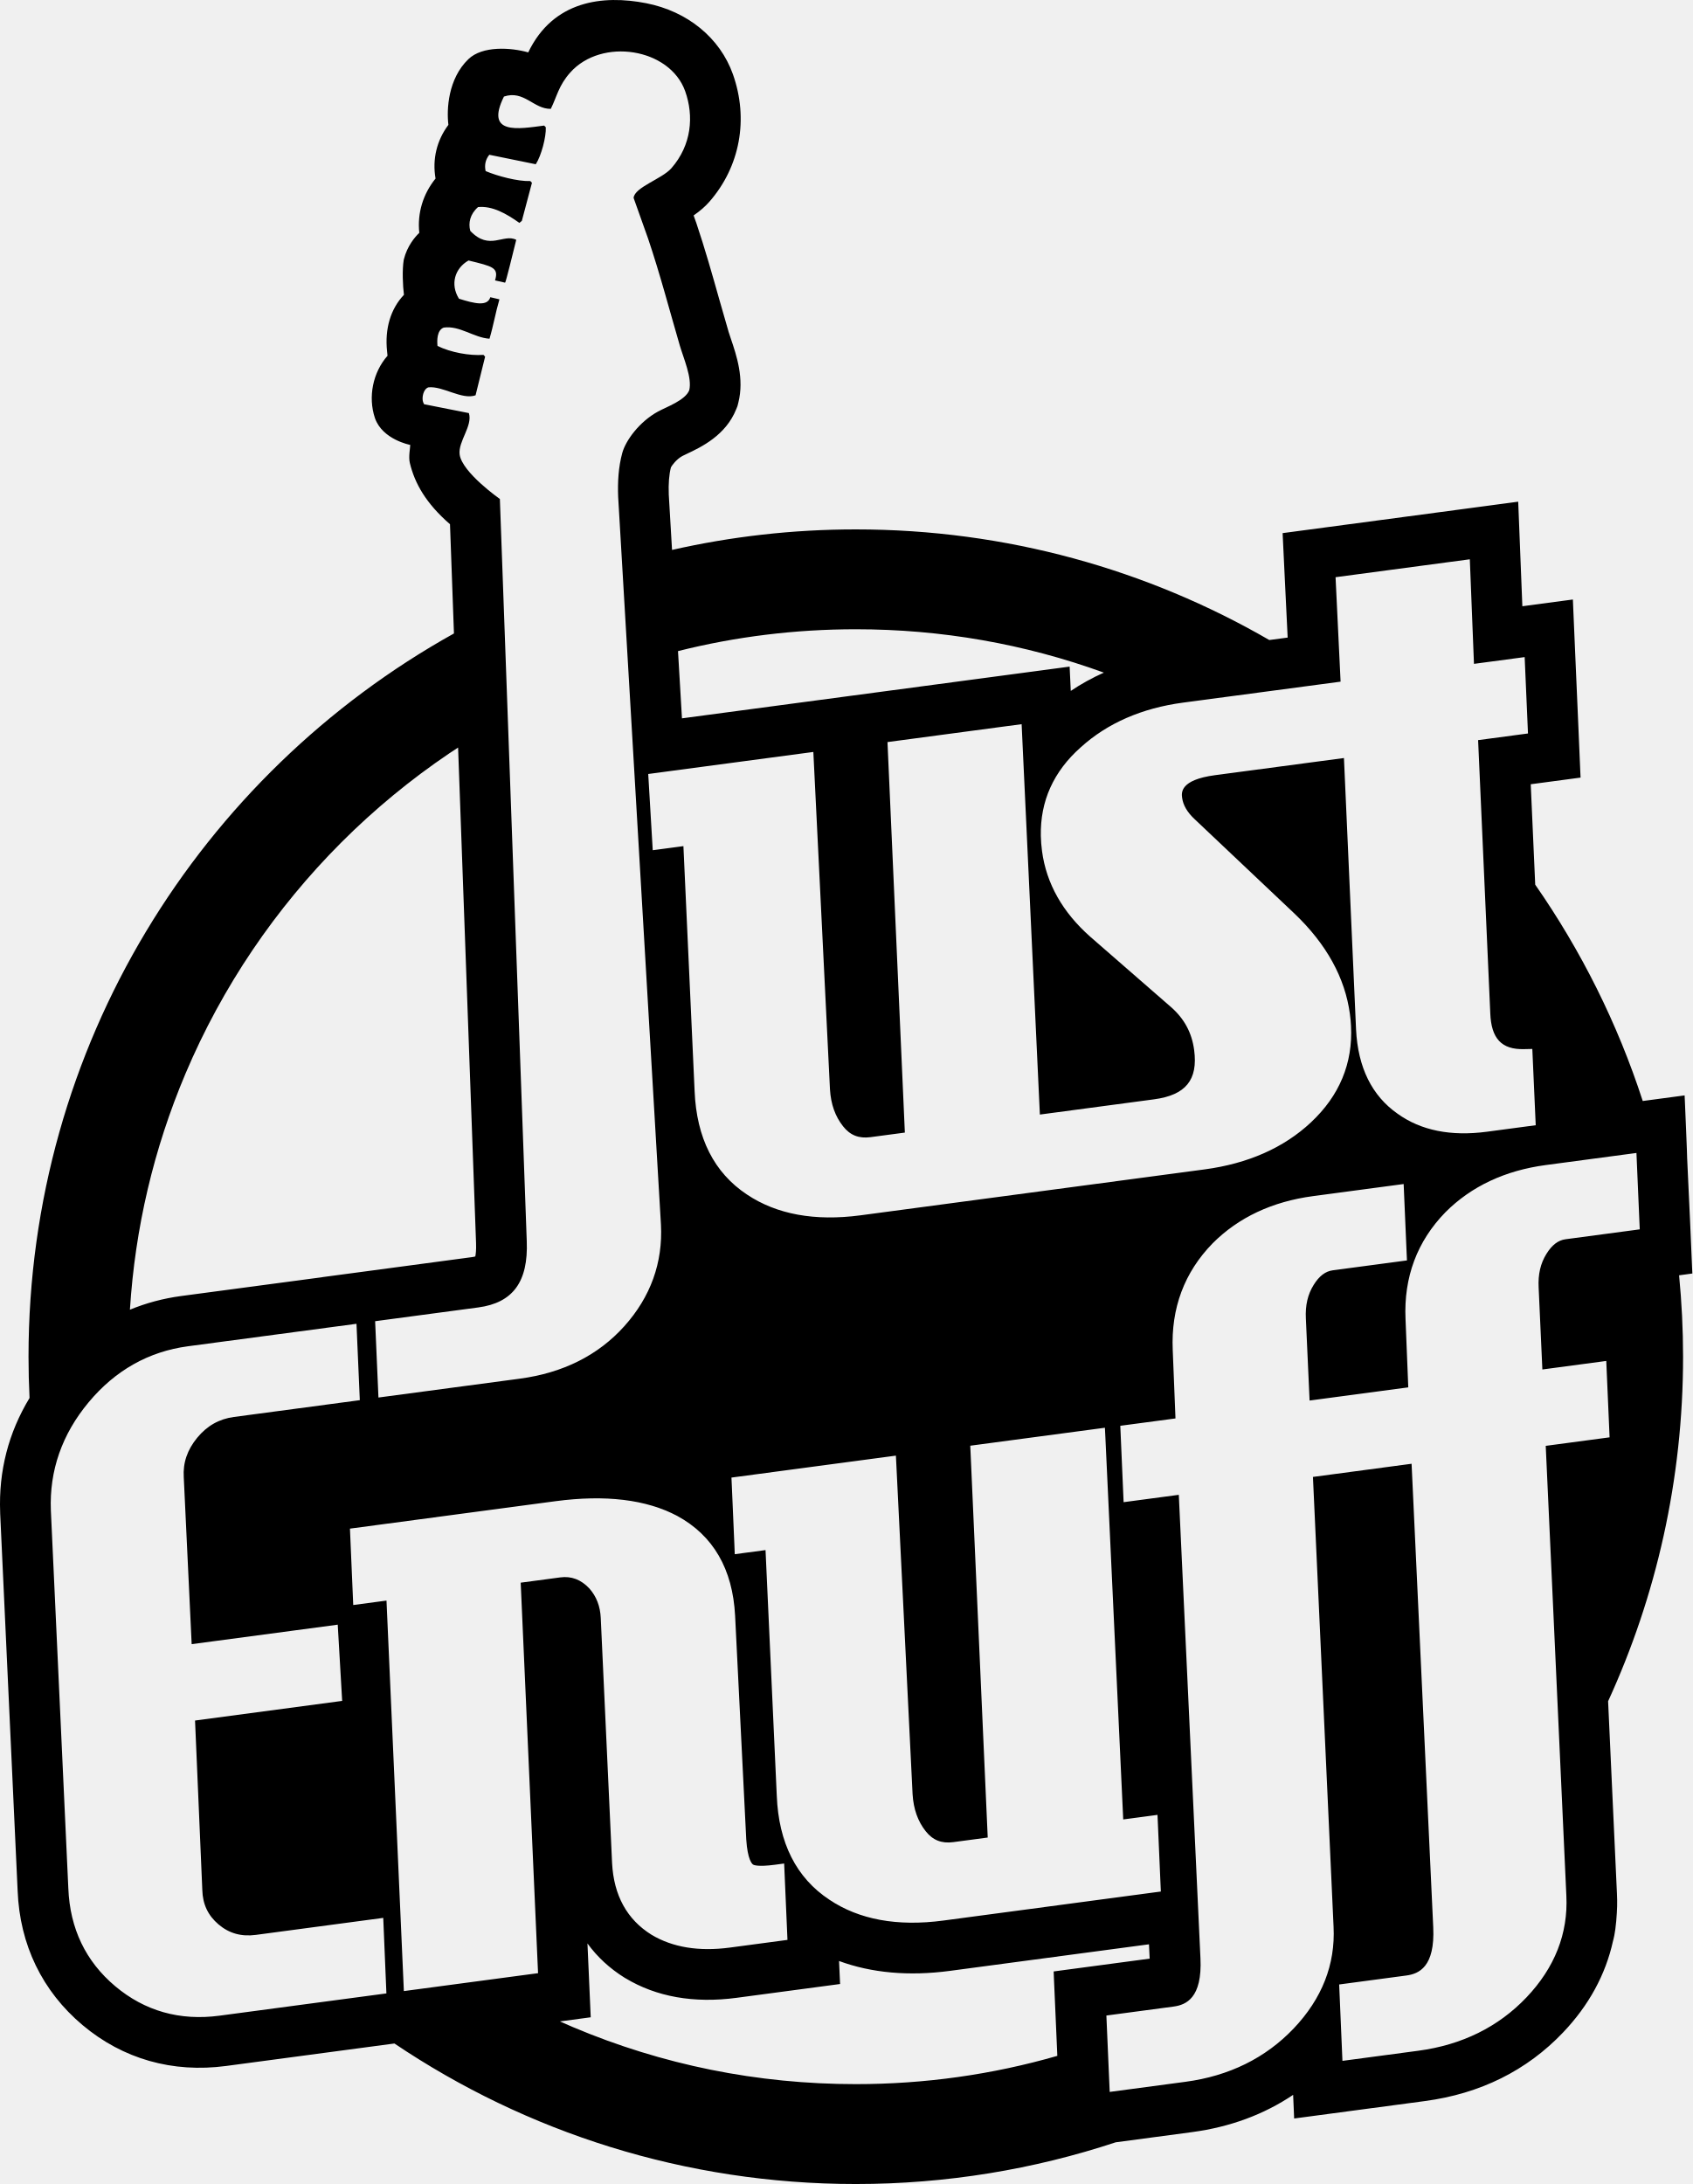
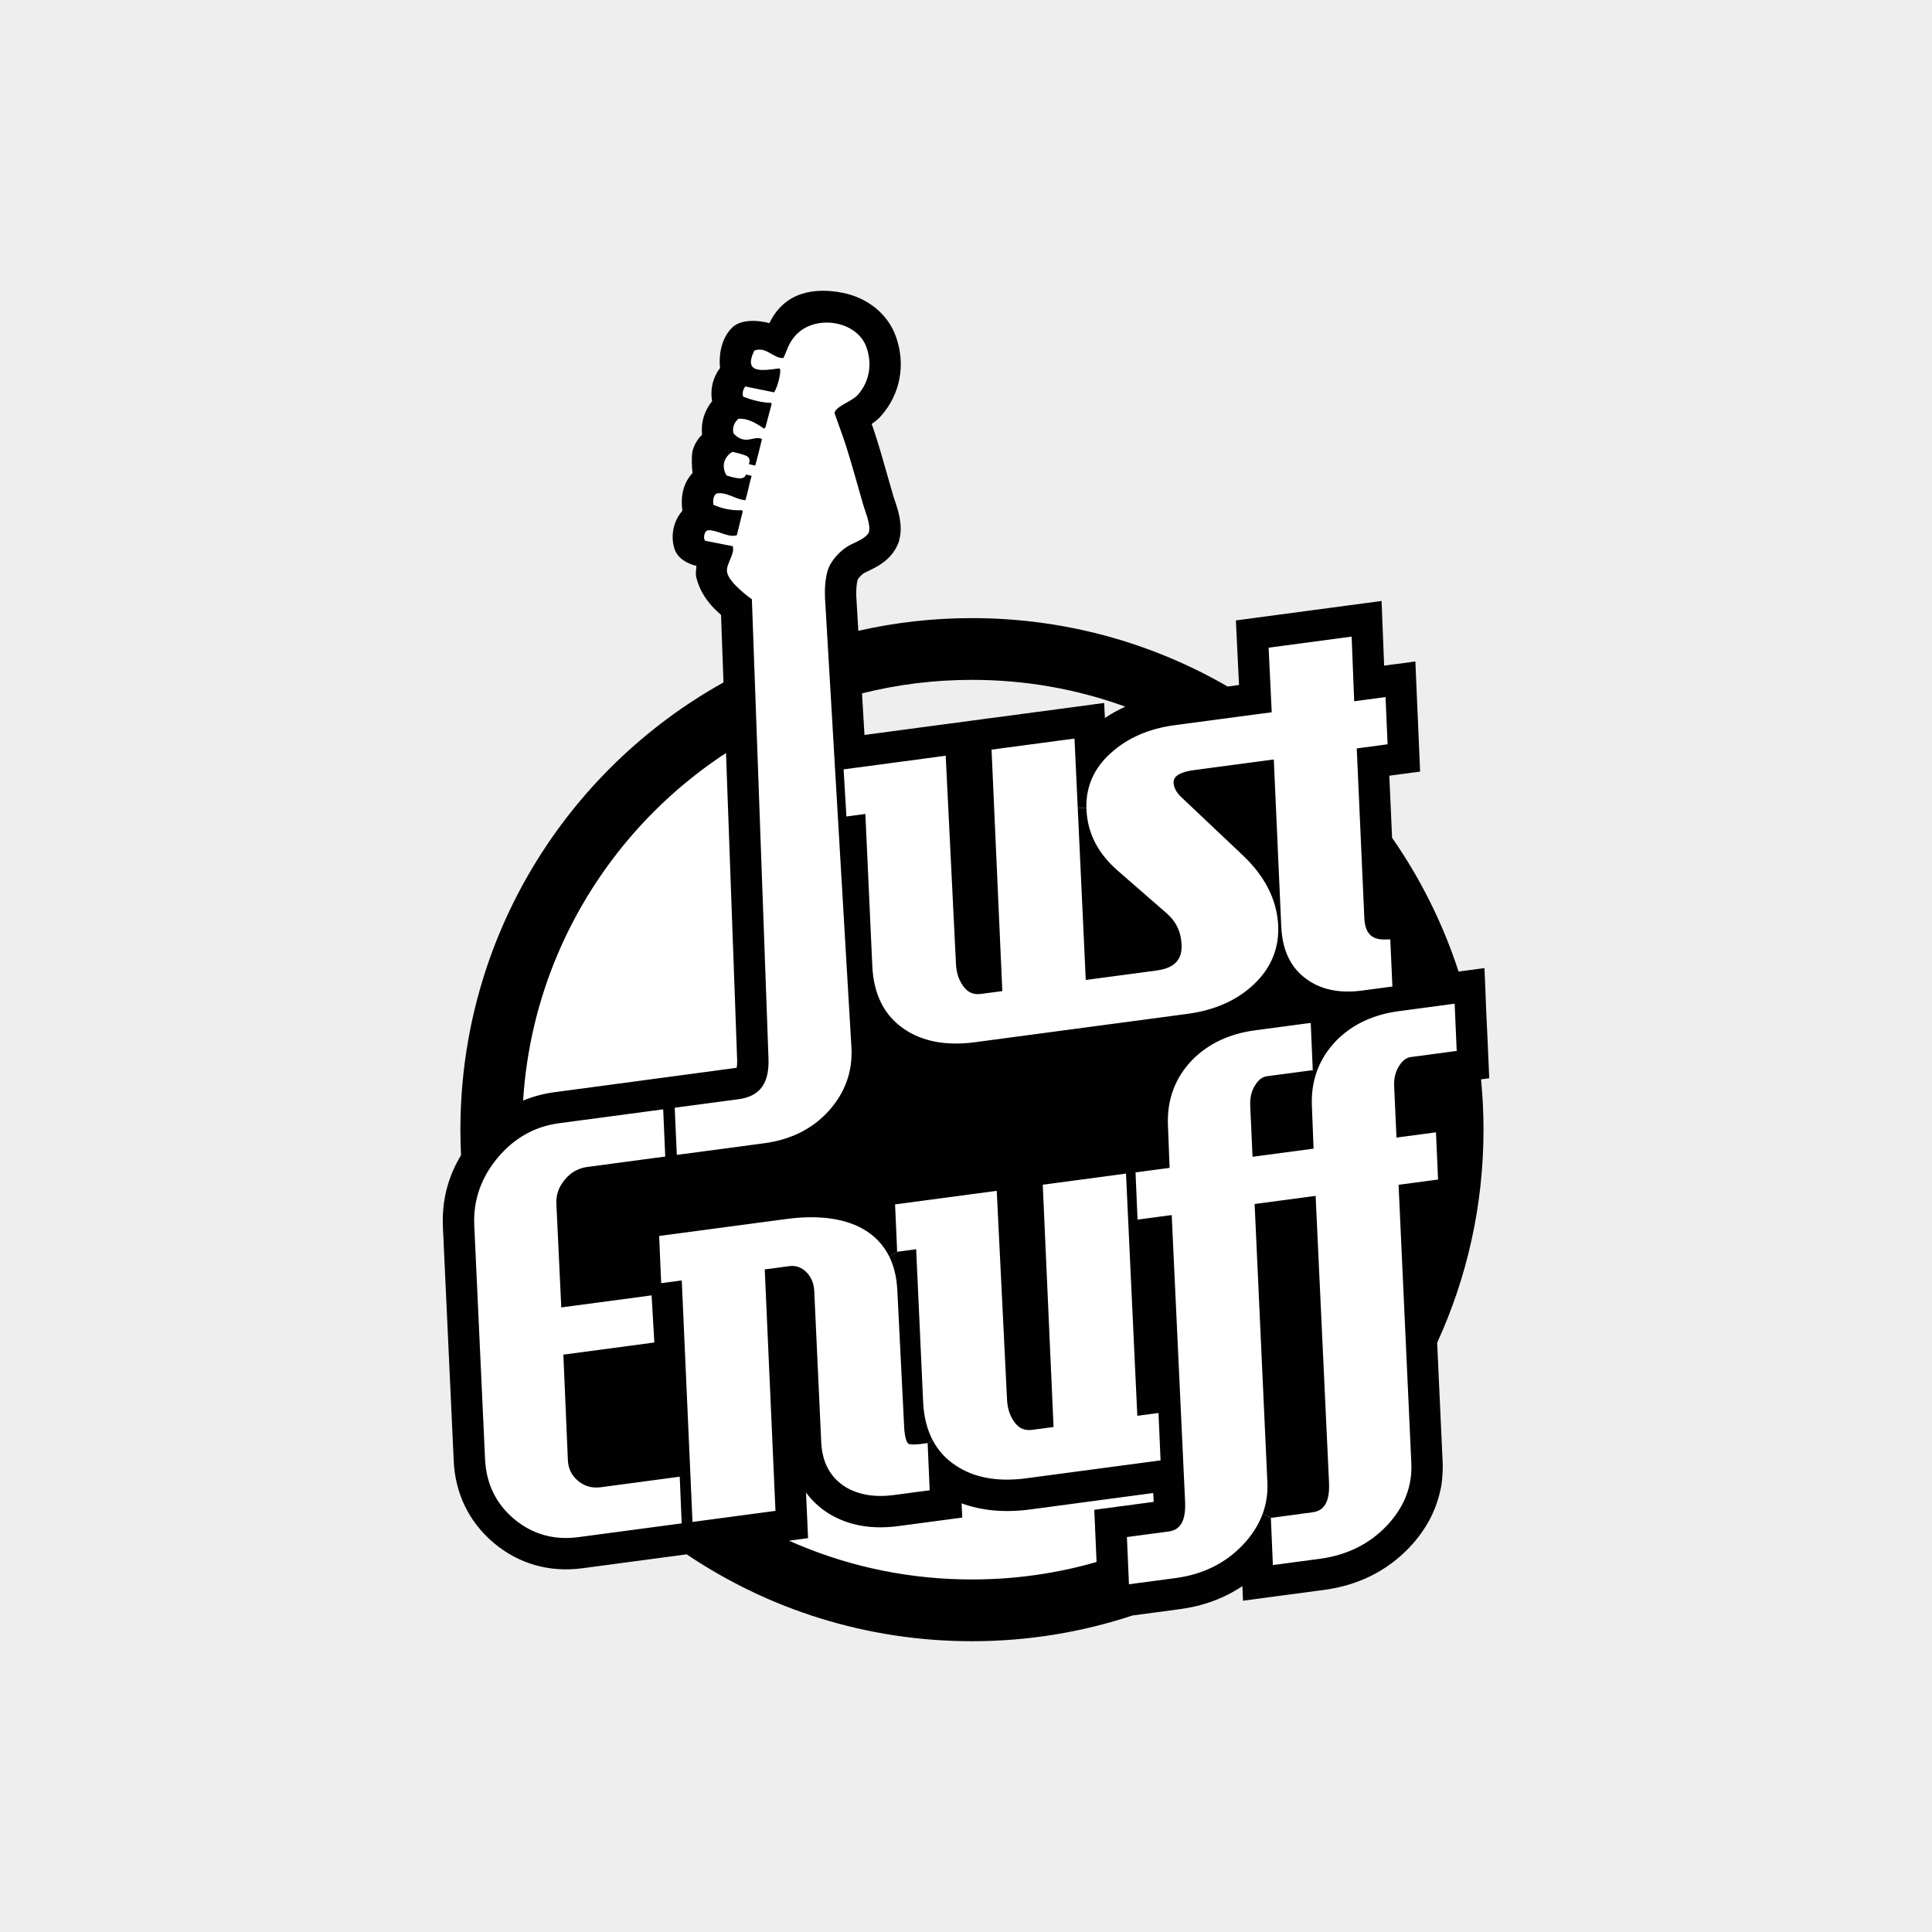
- <svg xmlns="http://www.w3.org/2000/svg" version="1.1" id="Layer_1" x="0px" y="0px" width="331.491px" height="427.785px" viewBox="234.254 86.109 331.491 427.785" enable-background="new 234.254 86.109 331.491 427.785" xml:space="preserve">
-   <path d="M565.745,335.552l-0.06-1.3l-0.332-7.78l-0.068-1.517c0,0-0.551-11.701-0.547-11.75l0.008-0.001l0.03,0.005l-0.031-0.023  l-0.011-0.008c0.016-0.526-0.434-10.964-0.434-10.964l-0.071-1.545l-1.537,0.205l-6.663,0.89  c-4.948-15.24-12.092-29.487-21.062-42.372l-0.877-19.671l0.761-0.101l7.717-1.03l1.283-0.171l-0.06-1.299l-0.33-7.771l-0.651-14.96  l-0.401-9.307l-0.062-1.547l-1.539,0.205l-8.36,1.116l-0.382-9.586l-0.369-9.34l-0.063-1.556l-1.548,0.207l-9.252,1.235  l-26.298,3.509l-7.752,1.035l-1.294,0.172l0.061,1.309l0.374,7.812l0.551,11.339l-3.597,0.479  c-23.828-13.778-51.488-21.667-80.991-21.667c-12.373,0-24.42,1.393-35.998,4.02l-0.639-10.833  c-0.081-2.174,0.057-3.929,0.422-5.342c0.215-0.391,1.06-1.573,2.233-2.216c0.116-0.063,0.609-0.292,0.815-0.396  c2.882-1.357,7.702-3.632,9.758-8.821l0.208-0.514l0.026-0.089l0.026-0.089l0.137-0.543c1.185-4.71-0.346-9.248-1.475-12.561  c-0.192-0.576-0.364-1.078-0.466-1.417l-0.004-0.038l-1.763-6.128c-1.395-4.948-2.842-10.069-4.562-15.174l-0.013-0.026  c-0.018-0.064-0.031-0.092-0.031-0.092l-0.028-0.062c-0.003-0.028-0.206-0.612-0.414-1.176c1.257-0.874,2.267-1.743,3.103-2.704  c5.993-6.858,7.706-16.19,4.59-24.954c-2.535-7.123-8.887-12.325-17-13.914c-8.436-1.651-18.2-0.548-23.09,9.636  c-3.425-0.97-8.972-1.323-11.725,1.327c-4.001,3.853-4.283,9.875-3.913,12.869c-2.293,3.054-3.174,6.74-2.518,10.517  c-2.468,3.03-3.595,6.816-3.182,10.625c-0.862,0.831-2.358,2.566-3.02,5.183l-0.012,0.059L313.339,137  c-0.335,1.991-0.181,5.148,0.037,6.855c-2.601,2.742-3.781,6.63-3.302,11.08l0.086,0.857c-2.859,3.244-3.858,8.053-2.464,12.208  c1.46,4.226,6.912,5.257,6.912,5.257c0.006,0.543-0.369,2.32-0.079,3.525c0.965,4.019,3.152,7.909,7.869,12.012l0.775,21.392  c-49.704,27.675-83.333,80.739-83.333,141.664c0,2.711,0.069,5.405,0.2,8.084c-4.129,6.814-6.07,14.32-5.753,22.407  c0.001,0.01,0.004,0.247,0.004,0.247c0.005,0.038,3.418,73.884,3.418,73.884c0.416,10.555,4.817,19.652,12.717,26.298  c7.899,6.638,17.62,9.404,28.119,8.004l26.906-3.591l5.793-0.772l0.272-0.036c25.817,17.377,56.907,27.521,90.368,27.521  c17.784,0,34.896-2.874,50.906-8.168l0.129-0.018l14.83-1.979c7.426-0.99,14.062-3.44,19.799-7.298l0.134,3.073l0.064,1.557  l1.537-0.204l9.225-1.231l14.841-1.979c10.866-1.449,19.975-5.977,27.078-13.441c5.047-5.301,8.334-11.341,9.777-17.907  c0.065-0.219,0.422-1.478,0.629-3.871c0.205-2.471,0.226-3.59,0.141-5.448l-1.31-28.47l-0.42-9.177  c9.424-20.546,14.685-43.397,14.685-67.48c0-5.383-0.27-10.7-0.782-15.948l1.312-0.177L565.745,335.552z M401.886,209.364  c16.751,0,33.061,2.854,48.581,8.492c-2.28,1.027-4.445,2.214-6.473,3.583l-0.152-3.214l-0.073-1.546l-1.527,0.204l-9.195,1.228  l-26.277,3.506l-5.354,0.714l-2.371,0.316l-6.797,0.907l-24.413,3.258l-0.776-13.169  C378.363,210.802,390.012,209.364,401.886,209.364z M393.569,233.397l3.256,66.09c0.179,2.914,1.019,5.274,2.567,7.233  c1.38,1.753,3.092,2.433,5.379,2.126l6.723-0.896l-3.403-76.49l26.276-3.507l1.031,22.028l2.542,54.44l22.366-2.984  c6.217-0.83,8.634-3.814,7.853-9.665c-0.451-3.384-1.936-6.135-4.538-8.411c0,0-15.796-13.76-15.807-13.768  c-5.431-4.8-8.606-10.436-9.45-16.763c-0.137-1.013-0.21-2.004-0.234-2.975c-0.146-6.812,2.481-12.649,7.841-17.391  c5.212-4.712,11.946-7.653,20.026-8.731l30.846-4.106l-0.984-20.46l26.298-3.509l0.813,20.482l9.929-1.325l0.65,14.961l-9.769,1.303  c0.396,8.849,2.381,53.459,2.383,53.469c0.179,4.985,2.216,7.166,6.608,7.057l1.628-0.036l0.667,14.939l-9.562,1.275  c-7.042,0.938-12.924-0.24-17.482-3.517c-5.038-3.517-7.784-9.065-8.148-16.517L499.84,287l-2.338-52.415l-25.246,3.359  c-6.919,0.923-6.58,3.463-6.453,4.42c0.194,1.453,0.988,2.826,2.45,4.196c0,0,19.566,18.495,19.567,18.504  c6.252,5.96,9.901,12.572,10.849,19.668c0.104,0.778,0.179,1.551,0.214,2.31c0.384,7.315-2.249,13.679-7.857,18.92  c-5.301,4.963-12.312,8.064-20.842,9.203l-67.376,8.991c-8.954,1.192-16.436-0.185-22.242-4.074  c-6.438-4.265-9.887-11.094-10.255-20.291l-2.191-47.951l-6.009,0.803l-0.885-14.93L393.569,233.397z M424.376,370.809l-0.071-1.526  l1.521-0.202l23.054-3.076l1.799-0.241l0.091,1.82l3.497,74.903l4.902-0.654l1.81-0.241l0.082,1.831l0.508,11.658l0.068,1.527  l-1.518,0.201l-41.108,5.486c-8.981,1.198-16.494-0.185-22.312-4.093c-6.466-4.271-9.929-11.128-10.292-20.354l-2.203-48.121  l-4.219,0.563l-1.809,0.242l-0.072-1.823l-0.506-11.659l-0.07-1.525l1.51-0.201l28.902-3.857l1.799-0.24l0.091,1.812l3.178,64.507  c0.179,2.915,1.021,5.294,2.57,7.252c1.398,1.761,3.112,2.438,5.409,2.132l6.739-0.898L424.376,370.809z M317.315,165.283  c-0.067-0.144-0.135-0.297-0.193-0.442c-0.268-0.794,0.019-2.502,1.032-2.857c2.799-0.326,6.594,2.508,9.252,1.552  c0.626-2.526,1.253-5.053,1.871-7.568c-0.111-0.119-0.213-0.239-0.323-0.349c-2.741,0.194-6.418-0.479-9.001-1.747  c-0.105-0.998-0.146-3.092,1.218-3.598c3.158-0.431,5.874,1.974,8.964,2.182c0.79-2.663,1.166-5.054,1.946-7.715l-1.784-0.417  c-0.578,1.849-3.037,1.265-6.141,0.295c-1.772-2.837-0.8-5.977,1.87-7.488c4.727,1.164,5.971,1.373,5.193,3.901  c0.572,0.143,1.4,0.301,1.973,0.444c0.163-0.136,1.554-5.875,2.182-8.392c-2.511-1.297-5.228,2.224-9.001-1.748  c-0.422-1.518-0.059-3.293,1.523-4.668c2.788-0.267,5.502,1.26,8.094,3.099c0.164-0.136,0.317-0.271,0.481-0.398  c0.66-2.493,1.32-4.975,1.981-7.458c-0.1-0.111-0.203-0.23-0.321-0.339c-2.469,0.091-6.438-0.973-8.753-1.952  c-0.24-1.084-0.09-2.183,0.719-3.197c3.031,0.617,6.072,1.241,9.103,1.858c1.092-1.683,2.051-5.369,1.964-7.237  c-0.101-0.111-0.211-0.229-0.322-0.339c-5.056,0.656-11.626,1.895-7.877-5.685c3.927-1.316,5.806,2.469,9.177,2.411  c1.203-2.422,1.536-4.575,3.811-7.121c6.141-6.888,19.492-4.796,22.509,3.656c1.728,4.865,1.282,10.535-2.699,15.093  c-1.847,2.107-7.232,3.723-7.401,5.816c0.938,2.661,1.882,5.312,2.838,7.97c2.351,6.957,4.208,14.085,6.21,20.936  c0.721,2.471,2.452,6.362,1.848,8.771c-0.786,1.975-4.424,3.243-6.114,4.165c-3.708,2.031-6.346,5.713-7,8.109  c-0.755,2.772-0.922,5.676-0.807,8.609l8.382,142.542c0.385,7.468-2.032,14.163-7.173,19.896c-5.108,5.69-11.995,9.148-20.479,10.28  l-27.683,3.693l-0.65-14.95l20.193-2.694c6.807-0.908,9.823-5.042,9.506-12.995l-5.266-145.362c0,0-7.399-5.186-7.879-8.709  c-0.339-2.541,2.599-5.624,1.808-8.113C323.177,166.447,320.237,165.867,317.315,165.283z M270.591,296.394  c3.569-8.438,7.988-16.58,13.133-24.196c5.1-7.549,10.958-14.648,17.41-21.101c6.452-6.452,13.552-12.31,21.101-17.41  c0.578-0.39,1.165-0.769,1.748-1.15l3.517,97.021c0.054,1.405-0.057,2.223-0.143,2.652c-0.182,0.062-0.415,0.104-0.753,0.148  l-20.192,2.704l-7.716,1.029l-1.284,0.171l0.002,0.011l-27.656,3.688c-3.545,0.475-6.897,1.376-10.056,2.683  C260.713,326.654,264.356,311.134,270.591,296.394z M277.243,480.926c-7.762,1.036-14.634-0.91-20.416-5.768  c-5.781-4.858-8.875-11.307-9.188-19.155c0,0-3.419-74.036-3.422-74.054c-0.306-7.793,2.18-14.909,7.395-21.168  c5.214-6.258,11.764-9.947,19.47-10.977l32.999-4.402l0.651,14.96l-24.646,3.289c-2.906,0.388-5.267,1.724-7.213,4.083  c-1.936,2.365-2.802,4.887-2.624,7.726l1.548,32.693l28.612-3.818l0.866,14.932l-28.818,3.847  c0.282,6.688,1.422,33.178,1.425,33.205c0.075,2.776,1.112,4.976,3.179,6.731s4.465,2.429,7.315,2.049l24.946-3.329l0.619,14.793  L277.243,480.926z M338.138,472.8l-24.776,3.308l-3.402-76.491l-6.516,0.869l-0.642-14.962l40.246-5.37  c9.788-1.307,17.817-0.336,23.878,2.892c7.038,3.832,10.844,10.403,11.317,19.529l2.183,43.818c0.258,4.002,1.146,4.801,1.313,4.911  l0.042,0.032l0.031,0.015c0.031,0.024,0.788,0.47,4.229,0.01l1.81-0.241l0.65,14.96l-11.278,1.505  c-6.075,0.811-11.236-0.037-15.365-2.52c-4.786-2.979-7.38-7.689-7.711-14.027l-2.22-48.024c-0.106-2.295-0.846-4.189-2.207-5.743  c-1.658-1.773-3.538-2.486-5.731-2.193l-7.744,1.033l3.333,74.963l0.07,1.526L338.138,472.8z M441.927,472.089l-1.285,0.172  l0.05,1.301l0.342,7.777l0.325,7.457c-12.75,3.673-25.966,5.536-39.473,5.536c-19.244,0-37.902-3.766-55.455-11.189  c-0.839-0.354-1.672-0.724-2.506-1.096l4.755-0.635l1.284-0.172l-0.058-1.299l-0.343-7.788l-0.07-1.527l-0.17-3.851  c1.917,2.645,4.355,4.896,7.28,6.719c0.073,0.048,0.135,0.077,0.135,0.077c6.091,3.672,13.43,4.974,21.792,3.856l11.277-1.505  l7.716-1.029l1.283-0.172l-0.058-1.289l-0.144-3.216c6.362,2.338,13.646,3.007,21.708,1.933l38.998-5.205l0.137,2.807l-9.808,1.309  L441.927,472.089z M553.931,327.107l-13.028,1.737c-1.436,0.191-2.657,1.118-3.731,2.854c-1.173,1.874-1.668,4.03-1.534,6.606  l0.729,16.049l12.516-1.672l0.651,14.962l-12.508,1.669c0.533,11.788,4.041,88.12,4.041,88.12c0.363,7.379-2.265,14.075-7.82,19.92  c-5.506,5.783-12.632,9.302-21.2,10.444l-14.841,1.979l-0.641-14.962l13.161-1.757c2.438-0.324,5.638-1.658,5.265-9.461  l-4.241-90.776l-19.321,2.578c0.542,11.787,4.039,88.122,4.039,88.122c0.365,7.376-2.263,14.07-7.818,19.916  c-5.506,5.782-12.633,9.302-21.2,10.443l-14.831,1.979l-0.651-14.961l13.162-1.757c2.438-0.324,5.639-1.658,5.265-9.462  l-4.241-90.775l-10.81,1.441l-0.65-14.961l10.809-1.441c-0.15-3.786-0.538-13.401-0.538-13.401  c-0.357-8.186,2.273-15.217,7.813-20.897c5.057-5.073,11.684-8.182,19.672-9.247l15.944-2.128l1.802-0.239l0.079,1.812l0.5,11.622  l0.071,1.527l-1.51,0.2l-13.031,1.738c-1.435,0.191-2.657,1.117-3.73,2.854c-1.174,1.874-1.666,4.03-1.532,6.606l0.729,16.048  l19.33-2.58c-0.151-3.786-0.538-13.4-0.538-13.4c-0.183-4.088,0.388-7.896,1.694-11.39c1.301-3.485,3.349-6.668,6.118-9.51  c5.058-5.073,11.676-8.181,19.671-9.247l15.938-2.127l1.81-0.24l0.078,1.812l0.502,11.621l0.069,1.527L553.931,327.107z" />
-   <g id="Layer_2">
- </g>
+ <svg xmlns="http://www.w3.org/2000/svg" version="1.1" id="Layer_1" x="0px" y="0px" width="612px" height="612px" viewBox="0 0 612 612" enable-background="new 0 0 612 612" xml:space="preserve">
+   <rect fill="#EEEEEE" width="612" height="612" />
+   <g id="XMLID_1_">
+     <g>
+       <path fill="#FFFFFF" d="M346.64,478.26l0.051,1.3l0.35,7.78l0.32,7.45c-12.75,3.68-25.971,5.54-39.471,5.54    c-19.25,0-37.91-3.771-55.459-11.19c-0.84-0.35-1.67-0.72-2.5-1.1l4.75-0.63l1.29-0.17l-0.06-1.3l-0.35-7.79l-0.07-1.53    l-0.17-3.851c1.92,2.65,4.36,4.9,7.28,6.721c0.08,0.05,0.14,0.08,0.14,0.08c6.09,3.67,13.43,4.97,21.79,3.85l11.28-1.5l7.71-1.03    l1.29-0.17l-0.06-1.29l-0.15-3.22c6.37,2.34,13.65,3.01,21.709,1.94l39-5.21l0.141,2.81l-9.811,1.31l-7.71,1.03L346.64,478.26z" />
+       <path fill="#FFFFFF" d="M215.32,467.77l0.62,14.79l-32.7,4.36c-7.76,1.04-14.63-0.91-20.41-5.76    c-5.78-4.86-8.88-11.311-9.19-19.16c0,0-3.42-74.04-3.42-74.05c-0.31-7.8,2.18-14.91,7.39-21.17    c5.22-6.261,11.77-9.95,19.47-10.98l33-4.399l0.65,14.96l-24.64,3.29c-2.91,0.39-5.27,1.72-7.22,4.08    c-1.93,2.369-2.8,4.89-2.62,7.729l1.55,32.69l28.61-3.82l0.87,14.93l-28.82,3.851c0.28,6.689,1.42,33.18,1.42,33.21    c0.08,2.77,1.11,4.97,3.18,6.729c2.07,1.75,4.47,2.431,7.32,2.05L215.32,467.77z" />
+       <path fill="#FFFFFF" d="M293.85,457.12l0.65,14.96l-11.28,1.5c-6.07,0.81-11.23-0.04-15.36-2.521    c-4.79-2.979-7.38-7.689-7.71-14.02l-2.22-48.03c-0.11-2.29-0.85-4.189-2.21-5.74c-1.66-1.77-3.54-2.489-5.73-2.189l-7.74,1.03    l3.33,74.96l0.07,1.529l-1.51,0.2l-24.78,3.311l-3.4-76.5l-6.52,0.87l-0.64-14.961l40.25-5.369c9.79-1.311,17.82-0.33,23.88,2.89    c3.96,2.16,6.89,5.18,8.79,9.04c1.47,3,2.31,6.5,2.52,10.49l2.19,43.819c0.25,4,1.14,4.801,1.31,4.91l0.04,0.03l0.03,0.02    c0.03,0.021,0.79,0.471,4.23,0.011L293.85,457.12z" />
+       <path fill="#FFFFFF" d="M367.57,461.08l0.069,1.53l-1.52,0.199l-41.11,5.48c-8.979,1.2-16.49-0.18-22.31-4.09    c-3.12-2.061-5.54-4.72-7.24-7.96c-1.85-3.471-2.86-7.62-3.05-12.4l-2.2-48.12l-4.22,0.57l-1.81,0.24l-0.07-1.82l-0.51-11.66    l-0.07-1.53l1.51-0.199l28.9-3.86l1.8-0.24l0.09,1.82l3.18,64.5c0.181,2.92,1.021,5.3,2.57,7.25c1.4,1.77,3.11,2.44,5.41,2.14    l6.74-0.899l-3.351-75.221l-0.07-1.529l1.521-0.2l23.05-3.08l1.8-0.24l0.09,1.82l3.5,74.9l4.9-0.65l1.811-0.24l0.079,1.83    L367.57,461.08z" />
+       <path fill="#FFFFFF" d="M461.38,331.37l0.07,1.53l-1.521,0.199l-13.02,1.74c-1.44,0.19-2.66,1.12-3.74,2.86    c-1.17,1.87-1.67,4.03-1.53,6.6l0.73,16.05l12.51-1.67l0.66,14.96l-12.51,1.67c0.529,11.79,4.04,88.12,4.04,88.12    c0.359,7.38-2.271,14.07-7.82,19.92c-5.51,5.78-12.63,9.301-21.2,10.44l-14.84,1.979l-0.64-14.96l13.16-1.76    c2.439-0.319,5.64-1.649,5.26-9.46l-4.24-90.77l-19.32,2.569c0.54,11.79,4.04,88.13,4.04,88.13    c0.17,3.471-0.319,6.801-1.479,9.961c-1.29,3.539-3.4,6.859-6.34,9.949c-5.5,5.78-12.631,9.301-21.2,10.45l-14.83,1.97    l-0.65-14.96l13.16-1.75c2.44-0.33,5.64-1.659,5.271-9.47l-4.24-90.77l-10.82,1.439l-0.64-14.96l10.8-1.439    c-0.15-3.79-0.53-13.4-0.53-13.4c-0.359-8.19,2.271-15.22,7.811-20.9c5.06-5.069,11.68-8.18,19.67-9.25l15.95-2.13l1.8-0.229    l0.08,1.81l0.5,11.62l0.069,1.53l-1.51,0.2l-13.03,1.729c-1.439,0.2-2.659,1.12-3.729,2.86c-1.18,1.87-1.67,4.029-1.54,6.609    l0.729,16.04l19.33-2.58c-0.149-3.779-0.529-13.399-0.529-13.399c-0.19-4.08,0.38-7.891,1.689-11.391    c1.3-3.479,3.351-6.659,6.12-9.51c5.05-5.069,11.67-8.18,19.67-9.24l15.94-2.13l1.81-0.239l0.07,1.81L461.38,331.37z" />
+       <path fill="#FFFFFF" d="M440.4,297.57l0.67,14.93l-9.57,1.28c-7.04,0.939-12.92-0.24-17.48-3.521    c-5.029-3.51-7.779-9.06-8.14-16.51l-0.04-0.75l-2.34-52.42l-25.24,3.36c-6.92,0.92-6.58,3.46-6.46,4.42    c0.2,1.45,0.99,2.83,2.45,4.2c0,0,19.57,18.49,19.57,18.5c6.25,5.96,9.899,12.57,10.85,19.67c0.1,0.78,0.18,1.55,0.21,2.31    c0.39,7.31-2.24,13.68-7.85,18.92c-5.3,4.96-12.311,8.06-20.851,9.2l-67.37,8.99c-8.959,1.189-16.439-0.181-22.24-4.07    c-6.44-4.271-9.89-11.09-10.26-20.29l-2.19-47.95l-6.01,0.8l-0.88-14.93l32.34-4.32l3.26,66.09c0.17,2.92,1.01,5.28,2.56,7.24    c1.38,1.75,3.1,2.431,5.379,2.12l6.73-0.89l-3.41-76.49l26.28-3.51l1.03,22.03l2.54,54.44l22.369-2.99    c6.21-0.83,8.631-3.81,7.851-9.66c-0.45-3.38-1.94-6.14-4.54-8.41c0,0-15.79-13.76-15.8-13.77c-5.44-4.8-8.61-10.44-9.45-16.76    c-0.14-1.01-0.21-2-0.24-2.96c0-0.01,0-0.01,0-0.02c-0.14-6.81,2.48-12.65,7.84-17.39c5.21-4.71,11.95-7.65,20.03-8.73l30.84-4.11    l-0.979-20.46l26.3-3.5l0.81,20.48l9.931-1.33l0.649,14.96l-9.77,1.31c0.399,8.84,2.38,53.46,2.39,53.46    c0.17,4.99,2.21,7.17,6.6,7.06L440.4,297.57z" />
+       <path fill="#FFFFFF" d="M273.41,159.78c0.72,2.47,2.45,6.36,1.85,8.77c-0.79,1.97-4.43,3.24-6.11,4.16    c-3.71,2.04-6.35,5.72-7,8.11c-0.76,2.78-0.93,5.68-0.81,8.61l8.38,142.54c0.38,7.471-2.03,14.17-7.17,19.9    c-5.11,5.689-12,9.149-20.48,10.28l-27.68,3.689l-0.66-14.95l20.2-2.689c6.8-0.91,9.82-5.04,9.5-13l-5.26-145.36    c0,0-7.4-5.18-7.88-8.71c-0.34-2.54,2.6-5.62,1.81-8.11c-2.92-0.58-5.86-1.16-8.78-1.74c-0.07-0.14-0.14-0.3-0.2-0.44    c-0.27-0.8,0.02-2.5,1.03-2.86c2.8-0.32,6.6,2.51,9.26,1.55c0.62-2.52,1.25-5.05,1.87-7.57c-0.11-0.11-0.22-0.23-0.32-0.34    c-2.75,0.19-6.42-0.48-9.01-1.75c-0.1-1-0.14-3.09,1.22-3.6c3.16-0.43,5.88,1.98,8.97,2.18c0.79-2.66,1.16-5.05,1.94-7.71    l-1.78-0.42c-0.58,1.85-3.04,1.27-6.14,0.3c-1.77-2.84-0.8-5.98,1.87-7.49c4.72,1.16,5.97,1.37,5.19,3.9    c0.57,0.14,1.4,0.3,1.97,0.44c0.17-0.13,1.56-5.87,2.19-8.39c-2.52-1.3-5.23,2.23-9.01-1.75c-0.42-1.52-0.06-3.29,1.53-4.66    c2.78-0.27,5.5,1.26,8.09,3.09c0.16-0.13,0.32-0.27,0.48-0.39c0.66-2.5,1.32-4.98,1.98-7.46c-0.1-0.11-0.2-0.23-0.32-0.34    c-2.47,0.09-6.44-0.97-8.75-1.95c-0.24-1.09-0.09-2.19,0.72-3.2c3.03,0.62,6.07,1.24,9.1,1.86c1.09-1.68,2.05-5.37,1.96-7.24    c-0.1-0.11-0.21-0.23-0.32-0.34c-5.05,0.66-11.62,1.9-7.87-5.68c3.92-1.32,5.8,2.47,9.17,2.41c1.21-2.42,1.54-4.58,3.81-7.12    c6.14-6.89,19.5-4.8,22.51,3.65c1.73,4.87,1.28,10.54-2.7,15.1c-1.84,2.1-7.23,3.72-7.4,5.81c0.94,2.66,1.88,5.31,2.84,7.97    C269.55,145.8,271.41,152.93,273.41,159.78z" />
+       <path fill="#FFFFFF" d="M233.5,335.56c0.06,1.4-0.06,2.221-0.14,2.65c-0.18,0.06-0.42,0.1-0.76,0.14l-20.19,2.71l-7.71,1.03    l-1.29,0.17v0.01l-27.65,3.69c-3.55,0.47-6.9,1.37-10.06,2.68c1.01-15.989,4.66-31.51,10.89-46.25    c3.57-8.44,7.99-16.58,13.14-24.19c5.09-7.55,10.95-14.65,17.41-21.11c6.45-6.45,13.55-12.31,21.1-17.41    c0.57-0.39,1.16-0.76,1.74-1.15L233.5,335.56z" />
+       <path fill="#010101" d="M420.99,469.59c0.38,7.811-2.82,9.141-5.26,9.46l-13.16,1.76l-2.58-1.329    c1.16-3.16,1.649-6.49,1.479-9.961c0,0-3.5-76.34-4.04-88.13l19.32-2.569L420.99,469.59z" />
+       <path fill="#010101" d="M417.26,339.06c-1.31,3.5-1.88,7.311-1.689,11.391c0,0,0.38,9.62,0.529,13.399l-19.33,2.58l-0.729-16.04    c-0.13-2.58,0.36-4.739,1.54-6.609c1.07-1.74,2.29-2.66,3.729-2.86l13.03-1.729l1.51-0.2L417.26,339.06z" />
+       <path fill="#010101" d="M423.38,329.55c-2.77,2.851-4.82,6.03-6.12,9.51l-1.41-0.069l-0.069-1.53l-0.5-11.62l-0.08-1.81    l-1.8,0.229l-15.95,2.13c-7.99,1.07-14.61,4.181-19.67,9.25c-5.54,5.681-8.17,12.71-7.811,20.9c0,0,0.38,9.61,0.53,13.4    l-10.8,1.439l0.64,14.96l10.82-1.439l4.24,90.77c0.369,7.811-2.83,9.14-5.271,9.47l-13.16,1.75l0.65,14.96l14.83-1.97    c8.569-1.149,15.7-4.67,21.2-10.45c2.939-3.09,5.05-6.41,6.34-9.949l2.58,1.329l0.64,14.96l14.84-1.979    c8.57-1.14,15.69-4.66,21.2-10.44c5.55-5.85,8.18-12.54,7.82-19.92c0,0-3.511-76.33-4.04-88.12l12.51-1.67l-0.66-14.96    l-12.51,1.67l-0.73-16.05c-0.14-2.569,0.36-4.729,1.53-6.6c1.08-1.74,2.3-2.67,3.74-2.86l13.02-1.74l1.521-0.199l-0.07-1.53    l-0.51-11.62l-0.07-1.81l-1.81,0.239l-15.94,2.13C435.05,321.37,428.43,324.48,423.38,329.55z M470.75,319.18l0.03,0.03    l-0.03-0.01h-0.01c0,0.05,0.55,11.75,0.55,11.75l0.06,1.52l0.341,7.78l0.06,1.3l-1.29,0.181l-1.31,0.17    c0.51,5.25,0.779,10.569,0.779,15.949c0,24.08-5.26,46.94-14.68,67.48l0.42,9.18l1.311,28.471c0.079,1.859,0.06,2.979-0.15,5.449    c-0.2,2.391-0.561,3.65-0.62,3.87c-1.45,6.561-4.729,12.601-9.78,17.91c-7.1,7.46-16.21,11.99-27.08,13.44l-14.84,1.97    l-9.229,1.24l-1.53,0.199l-0.07-1.56l-0.13-3.07c-5.74,3.86-12.37,6.311-19.8,7.301l-14.83,1.979l-0.13,0.01    c-16.01,5.3-33.12,8.17-50.9,8.17c-33.47,0-64.56-10.14-90.37-27.52l-0.28,0.04l-5.79,0.77l-26.91,3.59    c-10.49,1.4-20.21-1.359-28.11-8c-7.9-6.649-12.31-15.75-12.72-26.3c0,0-3.41-73.85-3.42-73.89c0,0,0-0.23,0-0.24    c-0.32-8.09,1.62-15.59,5.75-22.41c-0.13-2.68-0.2-5.37-0.2-8.08c0-60.93,33.63-113.99,83.33-141.669l-0.77-21.39    c-4.72-4.1-6.91-7.99-7.87-12.01c-0.29-1.21,0.09-2.98,0.08-3.53c0,0-5.45-1.03-6.91-5.25c-1.4-4.16-0.4-8.97,2.46-12.21    l-0.09-0.86c-0.47-4.45,0.71-8.34,3.31-11.08c-0.22-1.7-0.38-4.86-0.04-6.85l0.01-0.05l0.02-0.06c0.66-2.62,2.15-4.35,3.02-5.18    c-0.42-3.81,0.71-7.6,3.18-10.63c-0.66-3.78,0.22-7.46,2.52-10.52c-0.37-2.99-0.09-9.01,3.91-12.86c2.75-2.66,8.3-2.3,11.72-1.33    c4.89-10.19,14.66-11.29,23.09-9.64c8.12,1.59,14.47,6.79,17,13.92c3.12,8.76,1.41,18.09-4.59,24.95c-0.83,0.96-1.84,1.83-3.1,2.7    c0.21,0.57,0.41,1.15,0.42,1.18l0.02,0.06c0,0,0.02,0.03,0.03,0.09l0.02,0.03c1.72,5.11,3.16,10.23,4.56,15.17l1.76,6.13    l0.01,0.04c0.1,0.34,0.27,0.84,0.46,1.42c1.13,3.31,2.66,7.85,1.48,12.56l-0.14,0.54l-0.03,0.09l-0.02,0.09l-0.21,0.51    c-2.06,5.19-6.88,7.47-9.76,8.82c-0.2,0.11-0.7,0.34-0.81,0.4c-1.18,0.64-2.02,1.82-2.24,2.22c-0.36,1.41-0.5,3.16-0.42,5.34    l0.64,10.83c11.58-2.63,23.63-4.02,36-4.02c29.5,0,57.16,7.89,80.99,21.67l3.601-0.48l-0.551-11.34l-0.38-7.81l-0.06-1.31    l1.3-0.17l7.75-1.04l26.29-3.51l9.26-1.23l1.55-0.21l0.061,1.56l0.37,9.34l0.38,9.58l8.359-1.11l1.54-0.21l0.061,1.55l0.399,9.31    l0.65,14.96l0.33,7.77l0.06,1.3l-1.279,0.17l-7.721,1.03l-0.76,0.1l0.88,19.67c8.971,12.88,16.11,27.13,21.061,42.37l6.66-0.89    l1.54-0.2l0.069,1.54c0,0,0.45,10.44,0.44,10.96L470.75,319.18z M360.27,448.48l-3.5-74.9l-0.09-1.82l-1.8,0.24l-23.05,3.08    l-1.521,0.2l0.07,1.529l3.351,75.221l-6.74,0.899c-2.3,0.301-4.01-0.37-5.41-2.14c-1.55-1.95-2.39-4.33-2.57-7.25l-3.18-64.5    l-0.09-1.82l-1.8,0.24l-28.9,3.86l-1.51,0.199l0.07,1.53l0.51,11.66l0.07,1.82l-2.46,1.55c-1.9-3.86-4.83-6.88-8.79-9.04    c-6.06-3.22-14.09-4.2-23.88-2.89l-40.25,5.369l0.64,14.961l6.52-0.87l3.4,76.5l24.78-3.311l1.51-0.2l-0.07-1.529l-3.33-74.96    l7.74-1.03c2.19-0.3,4.07,0.42,5.73,2.189c1.36,1.551,2.1,3.45,2.21,5.74l2.22,48.03c0.33,6.33,2.92,11.04,7.71,14.02    c4.13,2.48,9.29,3.33,15.36,2.521l11.28-1.5l-0.65-14.96l1.61-0.88c1.7,3.24,4.12,5.899,7.24,7.96    c5.819,3.91,13.33,5.29,22.31,4.09l41.11-5.48l1.52-0.199l-0.069-1.53l-0.511-11.66l-0.079-1.83l-1.811,0.24L360.27,448.48z     M269.72,331.97l-8.38-142.54c-0.12-2.93,0.05-5.83,0.81-8.61c0.65-2.39,3.29-6.07,7-8.11c1.68-0.92,5.32-2.19,6.11-4.16    c0.6-2.41-1.13-6.3-1.85-8.77c-2-6.85-3.86-13.98-6.21-20.94c-0.96-2.66-1.9-5.31-2.84-7.97c0.17-2.09,5.56-3.71,7.4-5.81    c3.98-4.56,4.43-10.23,2.7-15.1c-3.01-8.45-16.37-10.54-22.51-3.65c-2.27,2.54-2.6,4.7-3.81,7.12c-3.37,0.06-5.25-3.73-9.17-2.41    c-3.75,7.58,2.82,6.34,7.87,5.68c0.11,0.11,0.22,0.23,0.32,0.34c0.09,1.87-0.87,5.56-1.96,7.24c-3.03-0.62-6.07-1.24-9.1-1.86    c-0.81,1.01-0.96,2.11-0.72,3.2c2.31,0.98,6.28,2.04,8.75,1.95c0.12,0.11,0.22,0.23,0.32,0.34c-0.66,2.48-1.32,4.96-1.98,7.46    c-0.16,0.12-0.32,0.26-0.48,0.39c-2.59-1.83-5.31-3.36-8.09-3.09c-1.59,1.37-1.95,3.14-1.53,4.66c3.78,3.98,6.49,0.45,9.01,1.75    c-0.63,2.52-2.02,8.26-2.19,8.39c-0.57-0.14-1.4-0.3-1.97-0.44c0.78-2.53-0.47-2.74-5.19-3.9c-2.67,1.51-3.64,4.65-1.87,7.49    c3.1,0.97,5.56,1.55,6.14-0.3l1.78,0.42c-0.78,2.66-1.15,5.05-1.94,7.71c-3.09-0.2-5.81-2.61-8.97-2.18    c-1.36,0.51-1.32,2.6-1.22,3.6c2.59,1.27,6.26,1.94,9.01,1.75c0.1,0.11,0.21,0.23,0.32,0.34c-0.62,2.52-1.25,5.05-1.87,7.57    c-2.66,0.96-6.46-1.87-9.26-1.55c-1.01,0.36-1.3,2.06-1.03,2.86c0.06,0.14,0.13,0.3,0.2,0.44c2.92,0.58,5.86,1.16,8.78,1.74    c0.79,2.49-2.15,5.57-1.81,8.11c0.48,3.53,7.88,8.71,7.88,8.71l5.26,145.36c0.32,7.96-2.7,12.09-9.5,13l-20.2,2.689l0.66,14.95    l27.68-3.689c8.48-1.131,15.37-4.591,20.48-10.28C267.69,346.14,270.1,339.44,269.72,331.97z M268.11,258.64l6.01-0.8l2.19,47.95    c0.37,9.2,3.82,16.02,10.26,20.29c5.8,3.89,13.28,5.26,22.24,4.07l67.37-8.99c8.54-1.141,15.551-4.24,20.851-9.2    c5.609-5.24,8.239-11.61,7.85-18.92l0.96-0.04l0.04,0.75c0.36,7.45,3.11,13,8.14,16.51c4.561,3.28,10.44,4.46,17.48,3.521    l9.57-1.28l-0.67-14.93l-1.631,0.03c-4.39,0.11-6.43-2.07-6.6-7.06c-0.01,0-1.99-44.62-2.39-53.46l9.77-1.31l-0.649-14.96    l-9.931,1.33l-0.81-20.48l-26.3,3.5l0.979,20.46L372,229.73c-8.08,1.08-14.82,4.02-20.03,8.73c-5.359,4.74-7.979,10.58-7.84,17.39    c0,0.01,0,0.01,0,0.02l-2.729,0.11l-1.03-22.03l-26.28,3.51l3.41,76.49l-6.73,0.89c-2.279,0.311-4-0.37-5.379-2.12    c-1.55-1.96-2.39-4.319-2.56-7.24l-3.26-66.09l-32.34,4.32L268.11,258.64z M365.45,475.75l-0.141-2.81l-39,5.21    c-8.06,1.069-15.34,0.399-21.709-1.94l0.15,3.22l0.06,1.29l-1.29,0.17l-7.71,1.03l-11.28,1.5c-8.36,1.12-15.7-0.18-21.79-3.85    c0,0-0.06-0.03-0.14-0.08c-2.92-1.82-5.36-4.07-7.28-6.721l0.17,3.851l0.07,1.53l0.35,7.79l0.06,1.3l-1.29,0.17l-4.75,0.63    c0.83,0.38,1.66,0.75,2.5,1.1c17.55,7.42,36.21,11.19,55.459,11.19c13.5,0,26.721-1.86,39.471-5.54l-0.32-7.45l-0.35-7.78    l-0.051-1.3l1.29-0.17l7.71-1.03L365.45,475.75z M350,227.44c2.02-1.37,4.19-2.56,6.47-3.59c-15.52-5.64-31.83-8.49-48.58-8.49    c-11.88,0-23.53,1.44-34.83,4.28l0.78,13.17l24.41-3.26l6.8-0.91l2.37-0.31l5.35-0.72l26.28-3.5l9.19-1.23l1.529-0.2l0.07,1.54    L350,227.44z M233.36,338.21c0.08-0.43,0.2-1.25,0.14-2.65l-3.52-97.03c-0.58,0.39-1.17,0.76-1.74,1.15    c-7.55,5.1-14.65,10.96-21.1,17.41c-6.46,6.46-12.32,13.56-17.41,21.11c-5.15,7.61-9.57,15.75-13.14,24.19    c-6.23,14.74-9.88,30.26-10.89,46.25c3.16-1.31,6.51-2.21,10.06-2.68l27.65-3.69v-0.01l1.29-0.17l7.71-1.03l20.19-2.71    C232.94,338.31,233.18,338.27,233.36,338.21z M215.94,482.56l-0.62-14.79l-24.94,3.33c-2.85,0.381-5.25-0.3-7.32-2.05    c-2.07-1.76-3.1-3.96-3.18-6.729c0-0.03-1.14-26.521-1.42-33.21l28.82-3.851l-0.87-14.93l-28.61,3.82l-1.55-32.69    c-0.18-2.84,0.69-5.36,2.62-7.729c1.95-2.36,4.31-3.69,7.22-4.08l24.64-3.29l-0.65-14.96l-33,4.399    c-7.7,1.03-14.25,4.72-19.47,10.98c-5.21,6.26-7.7,13.37-7.39,21.17c0,0.01,3.42,74.05,3.42,74.05c0.31,7.85,3.41,14.3,9.19,19.16    c5.78,4.85,12.65,6.8,20.41,5.76L215.94,482.56z" />
+       <path fill="#010101" d="M403.5,240.58l2.34,52.42l-0.96,0.04c-0.03-0.76-0.11-1.53-0.21-2.31c-0.95-7.1-4.6-13.71-10.85-19.67    c0-0.01-19.57-18.5-19.57-18.5c-1.46-1.37-2.25-2.75-2.45-4.2c-0.12-0.96-0.46-3.5,6.46-4.42L403.5,240.58z" />
+       <path fill="#010101" d="M344.37,258.83c0.84,6.32,4.01,11.96,9.45,16.76c0.01,0.01,15.8,13.77,15.8,13.77    c2.6,2.27,4.09,5.03,4.54,8.41c0.78,5.85-1.641,8.83-7.851,9.66l-22.369,2.99l-2.54-54.44l2.729-0.11    C344.16,256.83,344.23,257.82,344.37,258.83z" />
+       <path fill="#010101" d="M293.85,457.12l-1.81,0.24c-3.44,0.46-4.2,0.01-4.23-0.011l-0.03-0.02l-0.04-0.03    c-0.17-0.109-1.06-0.91-1.31-4.91l-2.19-43.819c-0.21-3.99-1.05-7.49-2.52-10.49l2.46-1.55l1.81-0.24l4.22-0.57l2.2,48.12    c0.19,4.78,1.2,8.93,3.05,12.4L293.85,457.12z" />
+     </g>
+     <g>
+ 	</g>
+   </g>
</svg>
